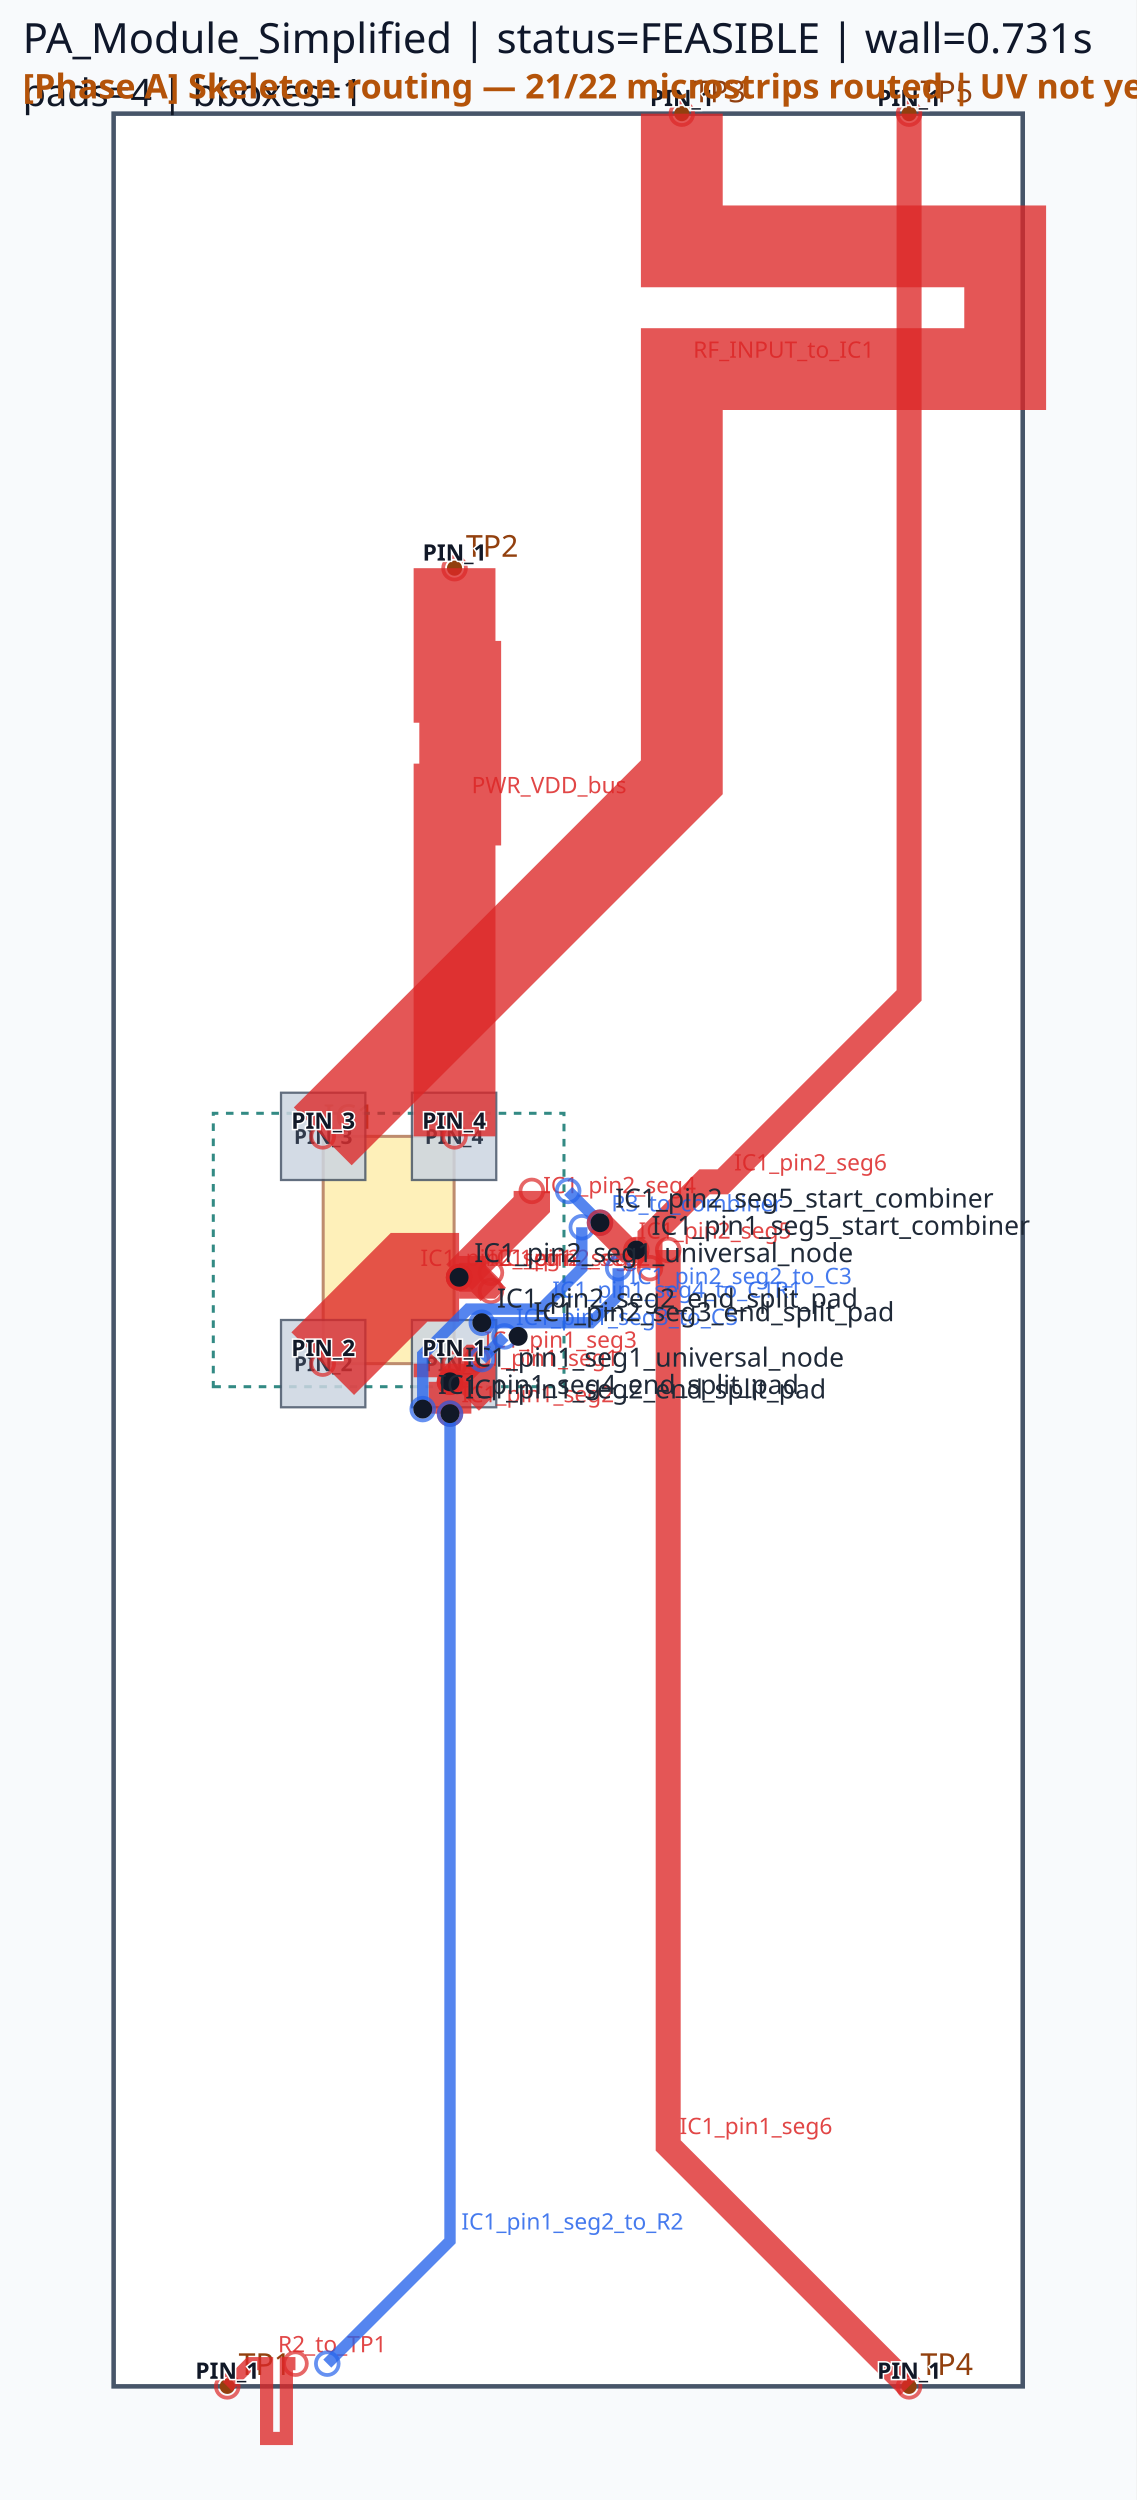
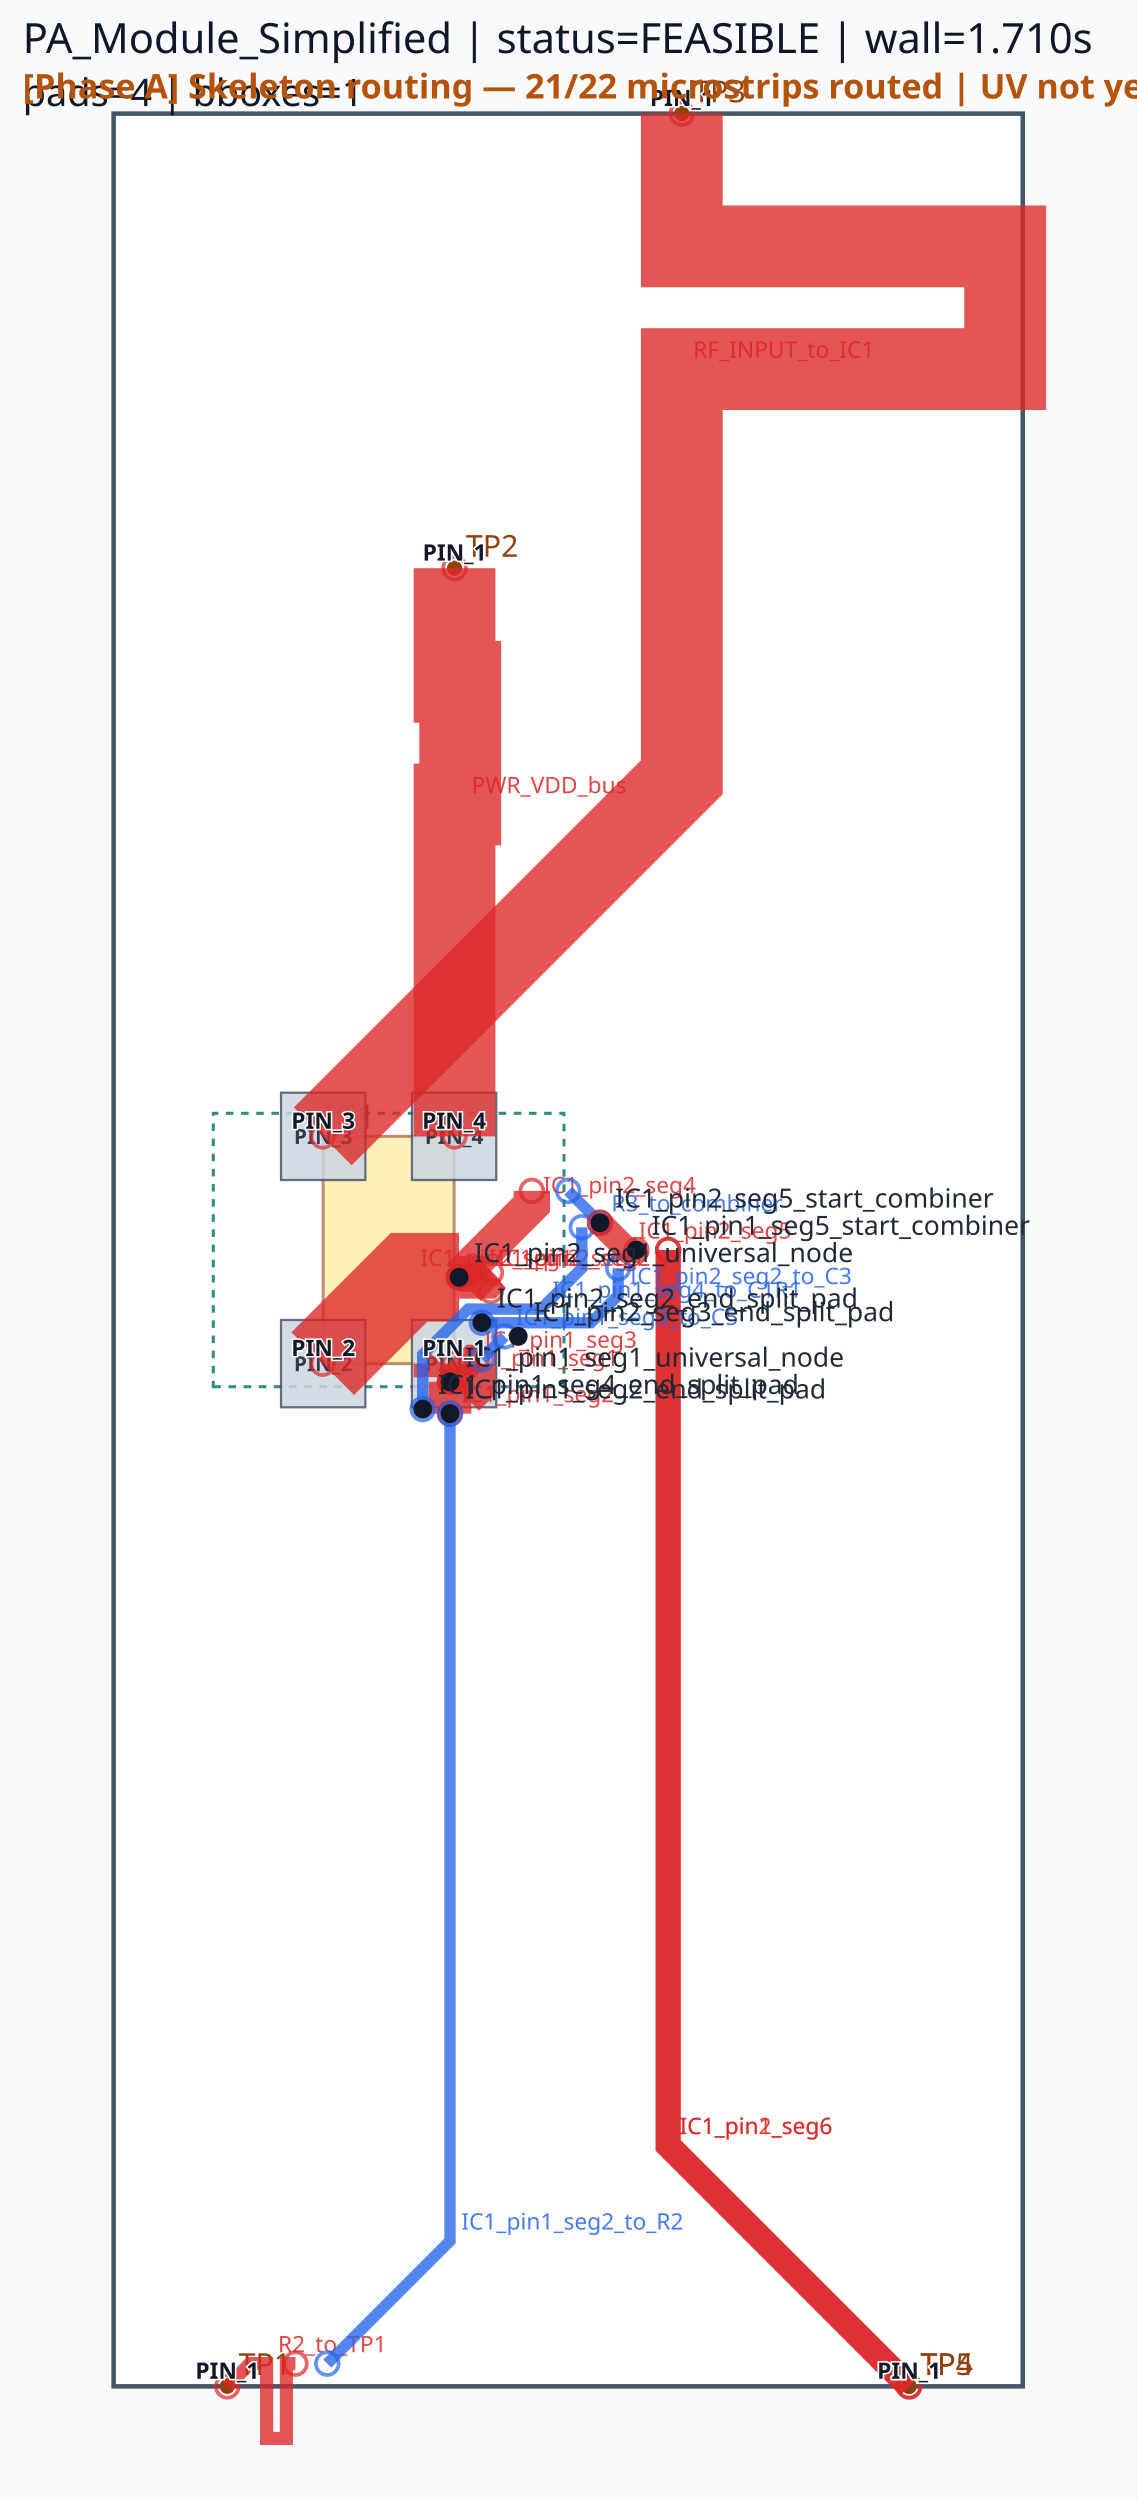
<svg xmlns="http://www.w3.org/2000/svg" viewBox="0 0 300.0 660.0" width="300.0" height="660.0">
  <rect x="0" y="0" width="100%" height="100%" fill="#f8fafc" />
  <rect x="30.00" y="30.00" width="240.00" height="600.00" fill="#ffffff" stroke="#475569" stroke-width="1.2" />
  <rect x="85.32" y="300.00" width="34.56" height="60.00" fill="#fde68a" stroke="#92400e" stroke-width="0.8" opacity="0.6" />
  <text x="85.32" y="298.00" font-family="sans-serif" font-size="9" fill="#92400e">IC1</text>
  <circle cx="60.00" cy="630.00" r="2" fill="#92400e" />
  <text x="63.00" y="627.00" font-family="sans-serif" font-size="8" fill="#92400e">TP1</text>
  <circle cx="120.00" cy="150.00" r="2" fill="#92400e" />
  <text x="123.00" y="147.00" font-family="sans-serif" font-size="8" fill="#92400e">TP2</text>
  <circle cx="180.00" cy="30.00" r="2" fill="#92400e" />
  <text x="183.00" y="27.00" font-family="sans-serif" font-size="8" fill="#92400e">TP3</text>
  <circle cx="240.00" cy="630.00" r="2" fill="#92400e" />
  <text x="243.00" y="627.00" font-family="sans-serif" font-size="8" fill="#92400e">TP4</text>
-   <circle cx="240.00" cy="30.00" r="2" fill="#92400e" />
-   <text x="243.00" y="27.00" font-family="sans-serif" font-size="8" fill="#92400e">TP5</text>
+   <circle cx="240.00" cy="630.00" r="2" fill="#92400e" />
+   <text x="243.00" y="627.00" font-family="sans-serif" font-size="8" fill="#92400e">TP5</text>
  <path d="M 56.31,366.09 L 148.89,366.09 L 148.89,293.91 L 56.31,293.91 Z" class="component-bbox" fill="none" stroke="#0f766e" stroke-width="0.8" stroke-dasharray="2 2" opacity="0.85" />
  <polygon points="108.75,348.48 108.75,371.52 131.01,371.52 131.01,348.48" fill="#cbd5e1" stroke="#475569" stroke-width="0.6" opacity="0.85" />
  <text x="119.88" y="362.00" font-family="sans-serif" font-size="5.5" text-anchor="middle" font-weight="bold" fill="#1e293b" opacity="0.9">PIN_1</text>
  <polygon points="74.19,348.48 74.19,371.52 96.45,371.52 96.45,348.48" fill="#cbd5e1" stroke="#475569" stroke-width="0.6" opacity="0.85" />
  <text x="85.32" y="362.00" font-family="sans-serif" font-size="5.5" text-anchor="middle" font-weight="bold" fill="#1e293b" opacity="0.9">PIN_2</text>
  <polygon points="96.45,311.52 96.45,288.48 74.19,288.48 74.19,311.52" fill="#cbd5e1" stroke="#475569" stroke-width="0.6" opacity="0.85" />
  <text x="85.32" y="302.00" font-family="sans-serif" font-size="5.5" text-anchor="middle" font-weight="bold" fill="#1e293b" opacity="0.9">PIN_3</text>
  <polygon points="131.01,311.52 131.01,288.48 108.75,288.48 108.75,311.52" fill="#cbd5e1" stroke="#475569" stroke-width="0.6" opacity="0.85" />
  <text x="119.88" y="302.00" font-family="sans-serif" font-size="5.5" text-anchor="middle" font-weight="bold" fill="#1e293b" opacity="0.9">PIN_4</text>
  <polyline points="85.20,360.00 108.00,337.20 121.20,337.20" fill="none" stroke="#dc2626" stroke-width="23.40" stroke-linecap="butt" stroke-linejoin="miter" opacity="0.78" />
  <circle cx="85.20" cy="360.00" r="3" fill="none" stroke="#dc2626" stroke-width="1.0" opacity="0.7" />
  <circle cx="121.20" cy="337.20" r="3" fill="none" stroke="#dc2626" stroke-width="1.0" opacity="0.7" />
  <text x="111.00" y="334.20" font-family="sans-serif" font-size="6" fill="#dc2626" opacity="0.85">IC1_pin2_seg1</text>
  <polyline points="120.00,360.00 120.00,363.60 118.80,364.80" fill="none" stroke="#dc2626" stroke-width="21.60" stroke-linecap="butt" stroke-linejoin="miter" opacity="0.78" />
  <circle cx="120.00" cy="360.00" r="3" fill="none" stroke="#dc2626" stroke-width="1.0" opacity="0.7" />
  <circle cx="118.80" cy="364.80" r="3" fill="none" stroke="#dc2626" stroke-width="1.0" opacity="0.7" />
  <text x="123.00" y="360.60" font-family="sans-serif" font-size="6" fill="#dc2626" opacity="0.85">IC1_pin1_seg1</text>
  <polyline points="121.20,337.20 140.40,318.00 140.40,314.40" fill="none" stroke="#dc2626" stroke-width="9.60" stroke-linecap="butt" stroke-linejoin="miter" opacity="0.78" />
  <circle cx="121.20" cy="337.20" r="3" fill="none" stroke="#dc2626" stroke-width="1.0" opacity="0.7" />
  <circle cx="140.40" cy="314.40" r="3" fill="none" stroke="#dc2626" stroke-width="1.0" opacity="0.7" />
  <text x="143.40" y="315.00" font-family="sans-serif" font-size="6" fill="#dc2626" opacity="0.85">IC1_pin2_seg4</text>
  <polyline points="118.80,364.80 118.80,373.20" fill="none" stroke="#dc2626" stroke-width="11.28" stroke-linecap="butt" stroke-linejoin="miter" opacity="0.78" />
  <circle cx="118.80" cy="364.80" r="3" fill="none" stroke="#dc2626" stroke-width="1.0" opacity="0.7" />
  <circle cx="118.80" cy="373.20" r="3" fill="none" stroke="#dc2626" stroke-width="1.0" opacity="0.7" />
  <text x="121.80" y="370.20" font-family="sans-serif" font-size="6" fill="#dc2626" opacity="0.85">IC1_pin1_seg2</text>
  <polyline points="121.20,337.20 128.40,337.20 129.60,336.00" fill="none" stroke="#dc2626" stroke-width="11.28" stroke-linecap="butt" stroke-linejoin="miter" opacity="0.78" />
  <circle cx="121.20" cy="337.20" r="3" fill="none" stroke="#dc2626" stroke-width="1.0" opacity="0.7" />
  <circle cx="129.60" cy="336.00" r="3" fill="none" stroke="#dc2626" stroke-width="1.0" opacity="0.7" />
  <text x="131.40" y="334.20" font-family="sans-serif" font-size="6" fill="#dc2626" opacity="0.85">IC1_pin2_seg2</text>
  <polyline points="118.80,364.80 124.80,358.80 126.00,358.80" fill="none" stroke="#dc2626" stroke-width="7.62" stroke-linecap="butt" stroke-linejoin="miter" opacity="0.78" />
  <circle cx="118.80" cy="364.80" r="3" fill="none" stroke="#dc2626" stroke-width="1.0" opacity="0.7" />
  <circle cx="126.00" cy="358.80" r="3" fill="none" stroke="#dc2626" stroke-width="1.0" opacity="0.7" />
  <text x="127.80" y="355.80" font-family="sans-serif" font-size="6" fill="#dc2626" opacity="0.85">IC1_pin1_seg3</text>
  <polyline points="121.20,337.20 126.00,337.20 129.60,340.80" fill="none" stroke="#dc2626" stroke-width="7.62" stroke-linecap="butt" stroke-linejoin="miter" opacity="0.78" />
  <circle cx="121.20" cy="337.20" r="3" fill="none" stroke="#dc2626" stroke-width="1.0" opacity="0.7" />
  <circle cx="129.60" cy="340.80" r="3" fill="none" stroke="#dc2626" stroke-width="1.0" opacity="0.7" />
  <text x="129.00" y="334.20" font-family="sans-serif" font-size="6" fill="#dc2626" opacity="0.85">IC1_pin2_seg3</text>
  <polyline points="180.00,30.00 180.00,65.04 265.37,65.04 265.37,97.44 180.00,97.44 180.00,170.16 180.00,205.20 85.20,300.00" fill="none" stroke="#dc2626" stroke-width="21.60" stroke-linecap="butt" stroke-linejoin="miter" opacity="0.78" />
  <circle cx="180.00" cy="30.00" r="3" fill="none" stroke="#dc2626" stroke-width="1.0" opacity="0.7" />
  <circle cx="85.20" cy="300.00" r="3" fill="none" stroke="#dc2626" stroke-width="1.0" opacity="0.7" />
  <text x="183.00" y="94.44" font-family="sans-serif" font-size="6" fill="#dc2626" opacity="0.85">RF_INPUT_to_IC1</text>
  <polyline points="120.00,150.00 120.00,180.00 121.50,180.00 121.50,212.40 120.00,212.40 120.00,270.00 120.00,300.00" fill="none" stroke="#dc2626" stroke-width="21.60" stroke-linecap="butt" stroke-linejoin="miter" opacity="0.78" />
  <circle cx="120.00" cy="150.00" r="3" fill="none" stroke="#dc2626" stroke-width="1.0" opacity="0.7" />
  <circle cx="120.00" cy="300.00" r="3" fill="none" stroke="#dc2626" stroke-width="1.0" opacity="0.7" />
  <text x="124.50" y="209.40" font-family="sans-serif" font-size="6" fill="#dc2626" opacity="0.85">PWR_VDD_bus</text>
  <polyline points="176.40,330.00 176.40,566.40 240.00,630.00" fill="none" stroke="#dc2626" stroke-width="6.60" stroke-linecap="butt" stroke-linejoin="miter" opacity="0.78" />
  <circle cx="176.40" cy="330.00" r="3" fill="none" stroke="#dc2626" stroke-width="1.0" opacity="0.7" />
  <circle cx="240.00" cy="630.00" r="3" fill="none" stroke="#dc2626" stroke-width="1.0" opacity="0.7" />
  <text x="179.40" y="563.40" font-family="sans-serif" font-size="6" fill="#dc2626" opacity="0.85">IC1_pin1_seg6</text>
-   <polyline points="171.60,334.80 171.60,326.40 186.00,312.00 190.80,312.00 240.00,262.80 240.00,30.00" fill="none" stroke="#dc2626" stroke-width="6.60" stroke-linecap="butt" stroke-linejoin="miter" opacity="0.78" />
-   <circle cx="171.60" cy="334.80" r="3" fill="none" stroke="#dc2626" stroke-width="1.0" opacity="0.7" />
-   <circle cx="240.00" cy="30.00" r="3" fill="none" stroke="#dc2626" stroke-width="1.0" opacity="0.7" />
-   <text x="193.80" y="309.00" font-family="sans-serif" font-size="6" fill="#dc2626" opacity="0.85">IC1_pin2_seg6</text>
+   <polyline points="176.40,330.00 176.40,566.40 240.00,630.00" fill="none" stroke="#dc2626" stroke-width="6.60" stroke-linecap="butt" stroke-linejoin="miter" opacity="0.78" />
+   <circle cx="176.40" cy="330.00" r="3" fill="none" stroke="#dc2626" stroke-width="1.0" opacity="0.7" />
+   <circle cx="240.00" cy="630.00" r="3" fill="none" stroke="#dc2626" stroke-width="1.0" opacity="0.7" />
+   <text x="179.40" y="563.40" font-family="sans-serif" font-size="6" fill="#dc2626" opacity="0.85">IC1_pin2_seg6</text>
  <polyline points="78.00,624.00 75.60,624.00 75.60,643.76 70.38,643.76 70.38,624.00 68.40,624.00 66.00,624.00 60.00,630.00" fill="none" stroke="#dc2626" stroke-width="3.48" stroke-linecap="butt" stroke-linejoin="miter" opacity="0.78" />
  <circle cx="78.00" cy="624.00" r="3" fill="none" stroke="#dc2626" stroke-width="1.0" opacity="0.7" />
  <circle cx="60.00" cy="630.00" r="3" fill="none" stroke="#dc2626" stroke-width="1.0" opacity="0.7" />
  <text x="73.38" y="621.00" font-family="sans-serif" font-size="6" fill="#dc2626" opacity="0.85">R2_to_TP1</text>
  <polyline points="118.80,373.20 118.80,591.60 86.40,624.00" fill="none" stroke="#2563eb" stroke-width="3.00" stroke-linecap="butt" stroke-linejoin="miter" opacity="0.78" />
  <circle cx="118.80" cy="373.20" r="3" fill="none" stroke="#2563eb" stroke-width="1.0" opacity="0.7" />
  <circle cx="86.40" cy="624.00" r="3" fill="none" stroke="#2563eb" stroke-width="1.0" opacity="0.7" />
  <text x="121.80" y="588.60" font-family="sans-serif" font-size="6" fill="#2563eb" opacity="0.85">IC1_pin1_seg2_to_R2</text>
  <polyline points="111.60,372.00 111.60,357.60 123.60,345.60 142.80,345.60 153.60,334.80 153.60,324.00" fill="none" stroke="#2563eb" stroke-width="3.00" stroke-linecap="butt" stroke-linejoin="miter" opacity="0.78" />
  <circle cx="111.60" cy="372.00" r="3" fill="none" stroke="#2563eb" stroke-width="1.0" opacity="0.7" />
  <circle cx="153.60" cy="324.00" r="3" fill="none" stroke="#2563eb" stroke-width="1.0" opacity="0.7" />
  <text x="145.80" y="342.60" font-family="sans-serif" font-size="6" fill="#2563eb" opacity="0.85">IC1_pin1_seg4_to_C1R1</text>
  <polyline points="127.20,349.20 156.00,349.20 163.20,342.00 163.20,334.80" fill="none" stroke="#2563eb" stroke-width="3.00" stroke-linecap="butt" stroke-linejoin="miter" opacity="0.78" />
  <circle cx="127.20" cy="349.20" r="3" fill="none" stroke="#2563eb" stroke-width="1.0" opacity="0.7" />
  <circle cx="163.20" cy="334.80" r="3" fill="none" stroke="#2563eb" stroke-width="1.0" opacity="0.7" />
  <text x="166.20" y="339.00" font-family="sans-serif" font-size="6" fill="#2563eb" opacity="0.85">IC1_pin2_seg2_to_C3</text>
  <polyline points="127.20,358.80 133.20,352.80" fill="none" stroke="#2563eb" stroke-width="3.00" stroke-linecap="butt" stroke-linejoin="miter" opacity="0.78" />
  <circle cx="127.20" cy="358.80" r="3" fill="none" stroke="#2563eb" stroke-width="1.0" opacity="0.7" />
  <circle cx="133.20" cy="352.80" r="3" fill="none" stroke="#2563eb" stroke-width="1.0" opacity="0.7" />
  <text x="136.20" y="349.80" font-family="sans-serif" font-size="6" fill="#2563eb" opacity="0.85">IC1_pin1_seg3_to_C5</text>
  <polyline points="150.00,314.40 158.40,322.80" fill="none" stroke="#2563eb" stroke-width="3.00" stroke-linecap="butt" stroke-linejoin="miter" opacity="0.78" />
  <circle cx="150.00" cy="314.40" r="3" fill="none" stroke="#2563eb" stroke-width="1.0" opacity="0.7" />
  <circle cx="158.40" cy="322.80" r="3" fill="none" stroke="#2563eb" stroke-width="1.0" opacity="0.7" />
  <text x="161.40" y="319.80" font-family="sans-serif" font-size="6" fill="#2563eb" opacity="0.85">R3_to_combiner</text>
  <polyline points="158.40,322.80 165.60,330.00 168.00,330.00" fill="none" stroke="#dc2626" stroke-width="6.60" stroke-linecap="butt" stroke-linejoin="miter" opacity="0.78" />
  <circle cx="158.40" cy="322.80" r="3" fill="none" stroke="#dc2626" stroke-width="1.0" opacity="0.7" />
  <circle cx="168.00" cy="330.00" r="3" fill="none" stroke="#dc2626" stroke-width="1.0" opacity="0.7" />
  <text x="168.60" y="327.00" font-family="sans-serif" font-size="6" fill="#dc2626" opacity="0.85">IC1_pin2_seg5</text>
  <circle cx="118.80" cy="364.80" r="2.5" fill="#111827" />
  <text x="122.80" y="360.80" font-family="sans-serif" font-size="7" fill="#1f2937">IC1_pin1_seg1_universal_node</text>
  <circle cx="118.80" cy="373.20" r="2.5" fill="#111827" />
  <text x="122.80" y="369.20" font-family="sans-serif" font-size="7" fill="#1f2937">IC1_pin1_seg2_end_split_pad</text>
  <circle cx="111.60" cy="372.00" r="2.5" fill="#111827" />
  <text x="115.60" y="368.00" font-family="sans-serif" font-size="7" fill="#1f2937">IC1_pin1_seg4_end_split_pad</text>
  <circle cx="168.00" cy="330.00" r="2.5" fill="#111827" />
  <text x="172.00" y="326.00" font-family="sans-serif" font-size="7" fill="#1f2937">IC1_pin1_seg5_start_combiner</text>
  <circle cx="121.20" cy="337.20" r="2.5" fill="#111827" />
  <text x="125.20" y="333.20" font-family="sans-serif" font-size="7" fill="#1f2937">IC1_pin2_seg1_universal_node</text>
  <circle cx="127.20" cy="349.20" r="2.5" fill="#111827" />
  <text x="131.20" y="345.20" font-family="sans-serif" font-size="7" fill="#1f2937">IC1_pin2_seg2_end_split_pad</text>
  <circle cx="136.80" cy="352.80" r="2.5" fill="#111827" />
  <text x="140.80" y="348.80" font-family="sans-serif" font-size="7" fill="#1f2937">IC1_pin2_seg3_end_split_pad</text>
  <circle cx="158.40" cy="322.80" r="2.5" fill="#111827" />
  <text x="162.40" y="318.80" font-family="sans-serif" font-size="7" fill="#1f2937">IC1_pin2_seg5_start_combiner</text>
-   <text x="6" y="14" font-family="sans-serif" font-size="11" fill="#0f172a">PA_Module_Simplified | status=FEASIBLE | wall=0.731s</text>
+   <text x="6" y="14" font-family="sans-serif" font-size="11" fill="#0f172a">PA_Module_Simplified | status=FEASIBLE | wall=1.710s</text>
  <text x="6" y="28" font-family="sans-serif" font-size="10" fill="#111827">pads=4 | bboxes=1</text>
  <text x="119.88" y="358.00" font-family="sans-serif" font-size="6" text-anchor="middle" font-weight="bold" fill="#111827" stroke="#ffffff" stroke-width="0.8" paint-order="stroke">PIN_1</text>
  <text x="85.32" y="358.00" font-family="sans-serif" font-size="6" text-anchor="middle" font-weight="bold" fill="#111827" stroke="#ffffff" stroke-width="0.8" paint-order="stroke">PIN_2</text>
  <text x="85.32" y="298.00" font-family="sans-serif" font-size="6" text-anchor="middle" font-weight="bold" fill="#111827" stroke="#ffffff" stroke-width="0.8" paint-order="stroke">PIN_3</text>
  <text x="119.88" y="298.00" font-family="sans-serif" font-size="6" text-anchor="middle" font-weight="bold" fill="#111827" stroke="#ffffff" stroke-width="0.8" paint-order="stroke">PIN_4</text>
  <text x="60.00" y="628.00" font-family="sans-serif" font-size="6" text-anchor="middle" font-weight="bold" fill="#111827" stroke="#ffffff" stroke-width="0.8" paint-order="stroke">PIN_1</text>
  <text x="120.00" y="148.00" font-family="sans-serif" font-size="6" text-anchor="middle" font-weight="bold" fill="#111827" stroke="#ffffff" stroke-width="0.8" paint-order="stroke">PIN_1</text>
  <text x="180.00" y="28.00" font-family="sans-serif" font-size="6" text-anchor="middle" font-weight="bold" fill="#111827" stroke="#ffffff" stroke-width="0.8" paint-order="stroke">PIN_1</text>
  <text x="240.00" y="628.00" font-family="sans-serif" font-size="6" text-anchor="middle" font-weight="bold" fill="#111827" stroke="#ffffff" stroke-width="0.8" paint-order="stroke">PIN_1</text>
-   <text x="240.00" y="28.00" font-family="sans-serif" font-size="6" text-anchor="middle" font-weight="bold" fill="#111827" stroke="#ffffff" stroke-width="0.8" paint-order="stroke">PIN_1</text>
+   <text x="240.00" y="628.00" font-family="sans-serif" font-size="6" text-anchor="middle" font-weight="bold" fill="#111827" stroke="#ffffff" stroke-width="0.8" paint-order="stroke">PIN_1</text>
  <text x="6" y="26" font-family="sans-serif" font-size="9" font-weight="bold" fill="#b45309">[Phase A] Skeleton routing — 21/22 microstrips routed | UV not yet placed</text>
</svg>
